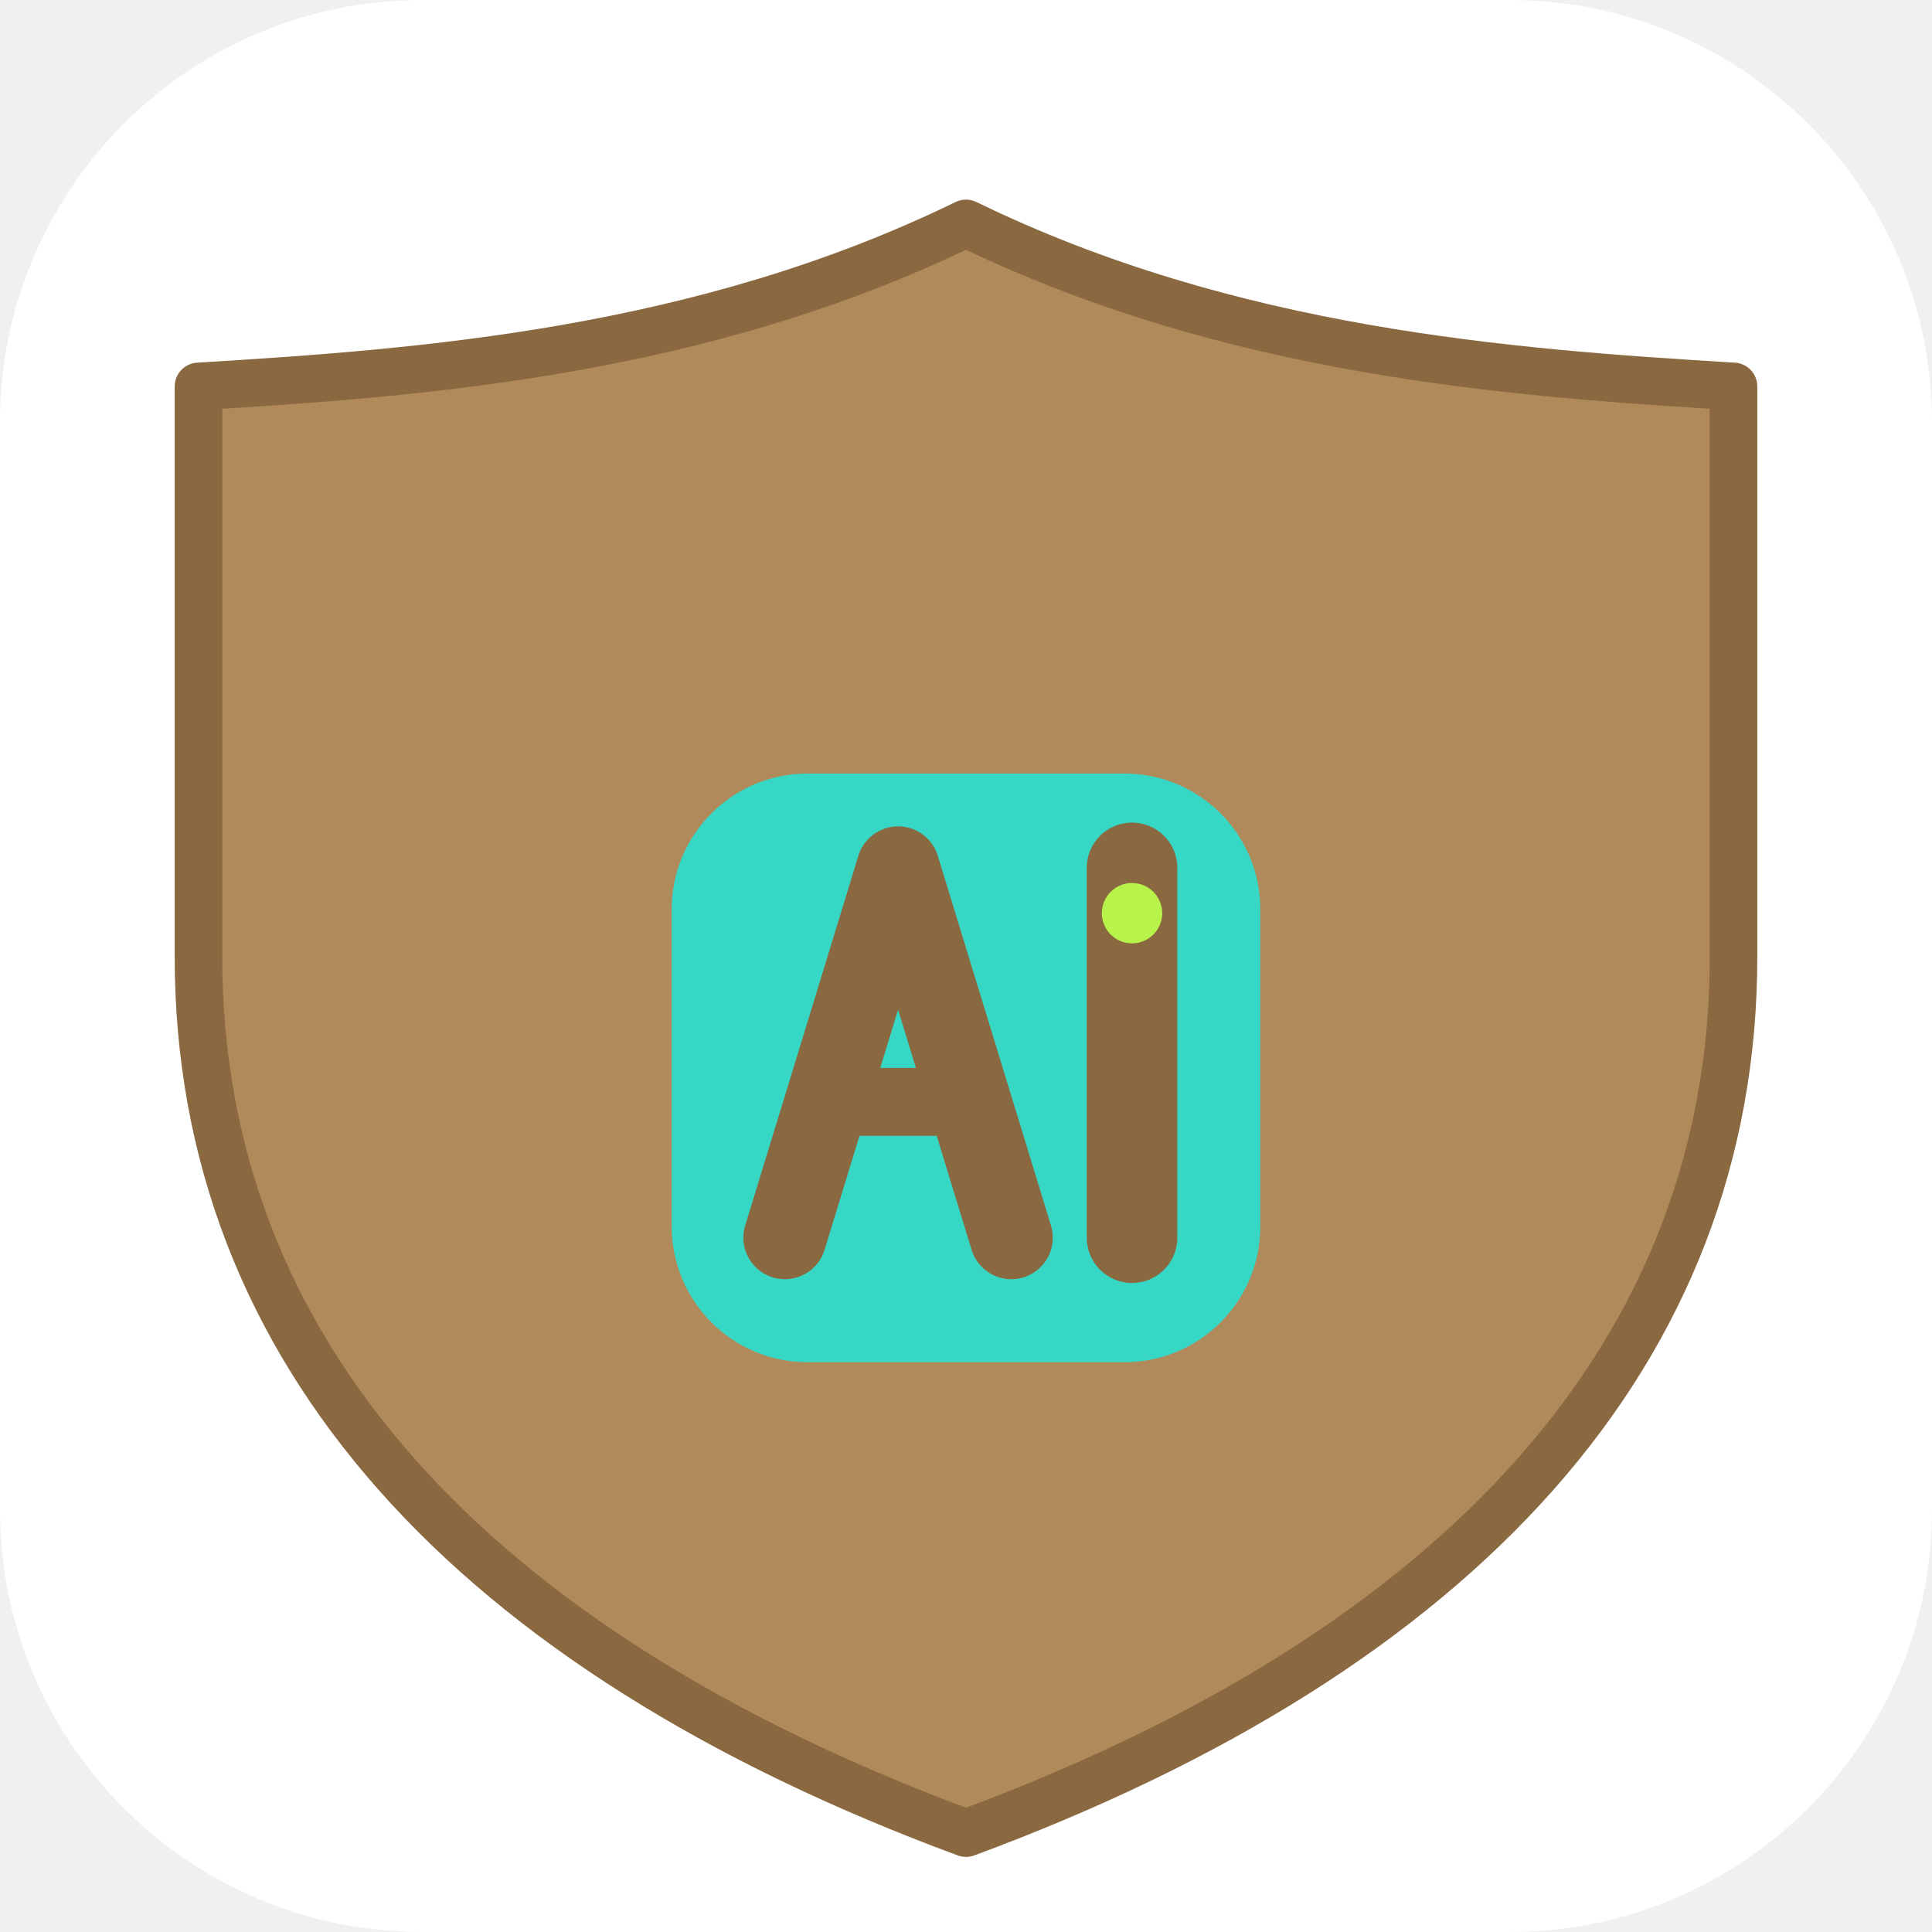
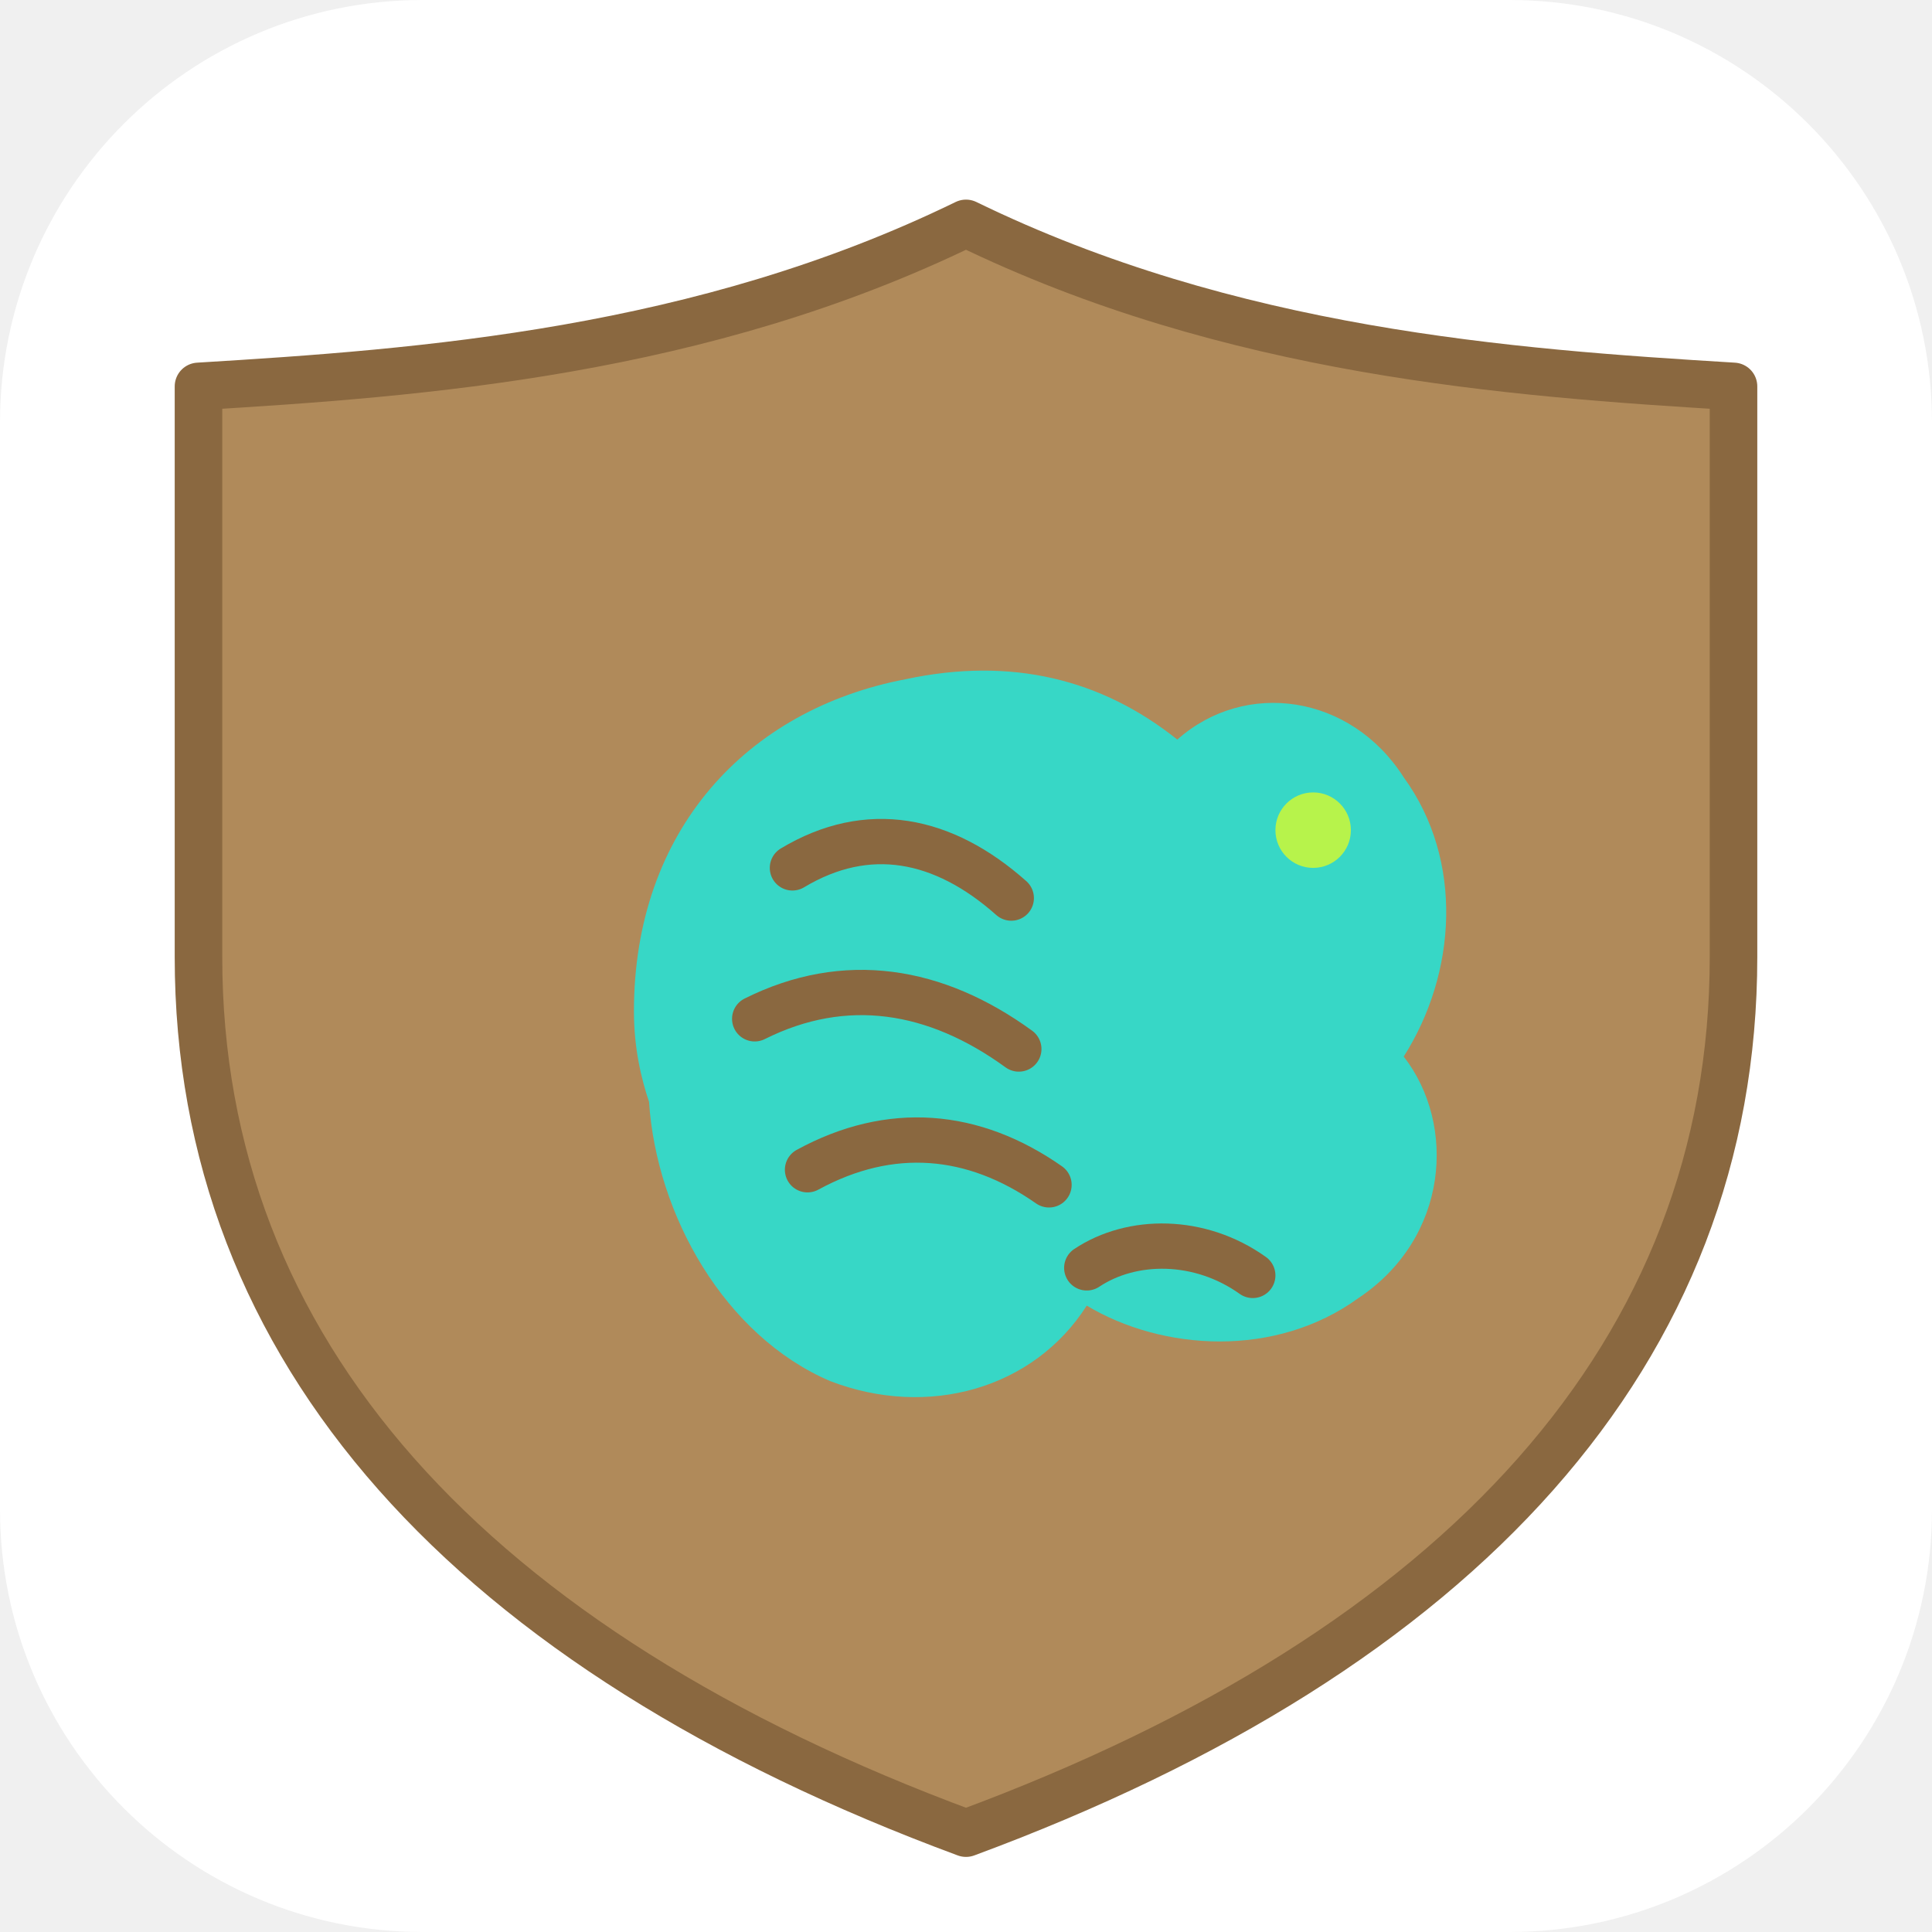
<svg xmlns="http://www.w3.org/2000/svg" viewBox="0 0 512 512" role="img" aria-labelledby="title desc">
  <rect width="512" height="512" rx="112" fill="#FFFFFF" />
  <g transform="translate(256 268) scale(0.9) translate(-256 -268)">
    <path fill="#B08A5A" d="M256 36c-78 38-160 44-226 48v168c0 116 80 204 226 258 146-54 226-142 226-258V84c-66-4-148-10-226-48z" />
    <path fill="none" stroke="#8A6840" stroke-width="14" stroke-linejoin="round" d="M256 36c-78 38-160 44-226 48v168c0 116 80 204 226 258 146-54 226-142 226-258V84c-66-4-148-10-226-48z" />
  </g>
-   <rect x="178" y="205" width="156" height="156" rx="36" fill="#37D7C6" />
-   <path d="M208 328 L238 230 L268 328" fill="none" stroke="#8A6840" stroke-width="22" stroke-linecap="round" stroke-linejoin="round" />
-   <path d="M222 292 h32" fill="none" stroke="#8A6840" stroke-width="18" stroke-linecap="round" />
-   <path d="M300 230 v98" fill="none" stroke="#8A6840" stroke-width="24" stroke-linecap="round" />
-   <circle cx="300" cy="242" r="8" fill="#B7F34B" />
+   <path fill="#37D7C6" d="M168 268        C168 220 198 188 240 180        C268 174 292 180 312 196        C330 180 358 184 372 206        C388 228 386 258 372 280        C386 298 384 328 360 344        C338 360 308 358 288 346        C274 368 246 376 220 366        C192 354 174 322 172 292        C170 286 168 278 168 268Z" />
+   <path d="M288 336 C300 328 318 328 332 338" fill="none" stroke="#8A6840" stroke-width="12" stroke-linecap="round" />
+   <path d="M210 230 C230 218 250 222 268 238        M200 270 C224 258 248 262 270 278        M214 310 C236 298 258 300 278 314" fill="none" stroke="#8A6840" stroke-width="12" stroke-linecap="round" />
+   <circle cx="348" cy="220" r="10" fill="#B7F34B" />
</svg>
